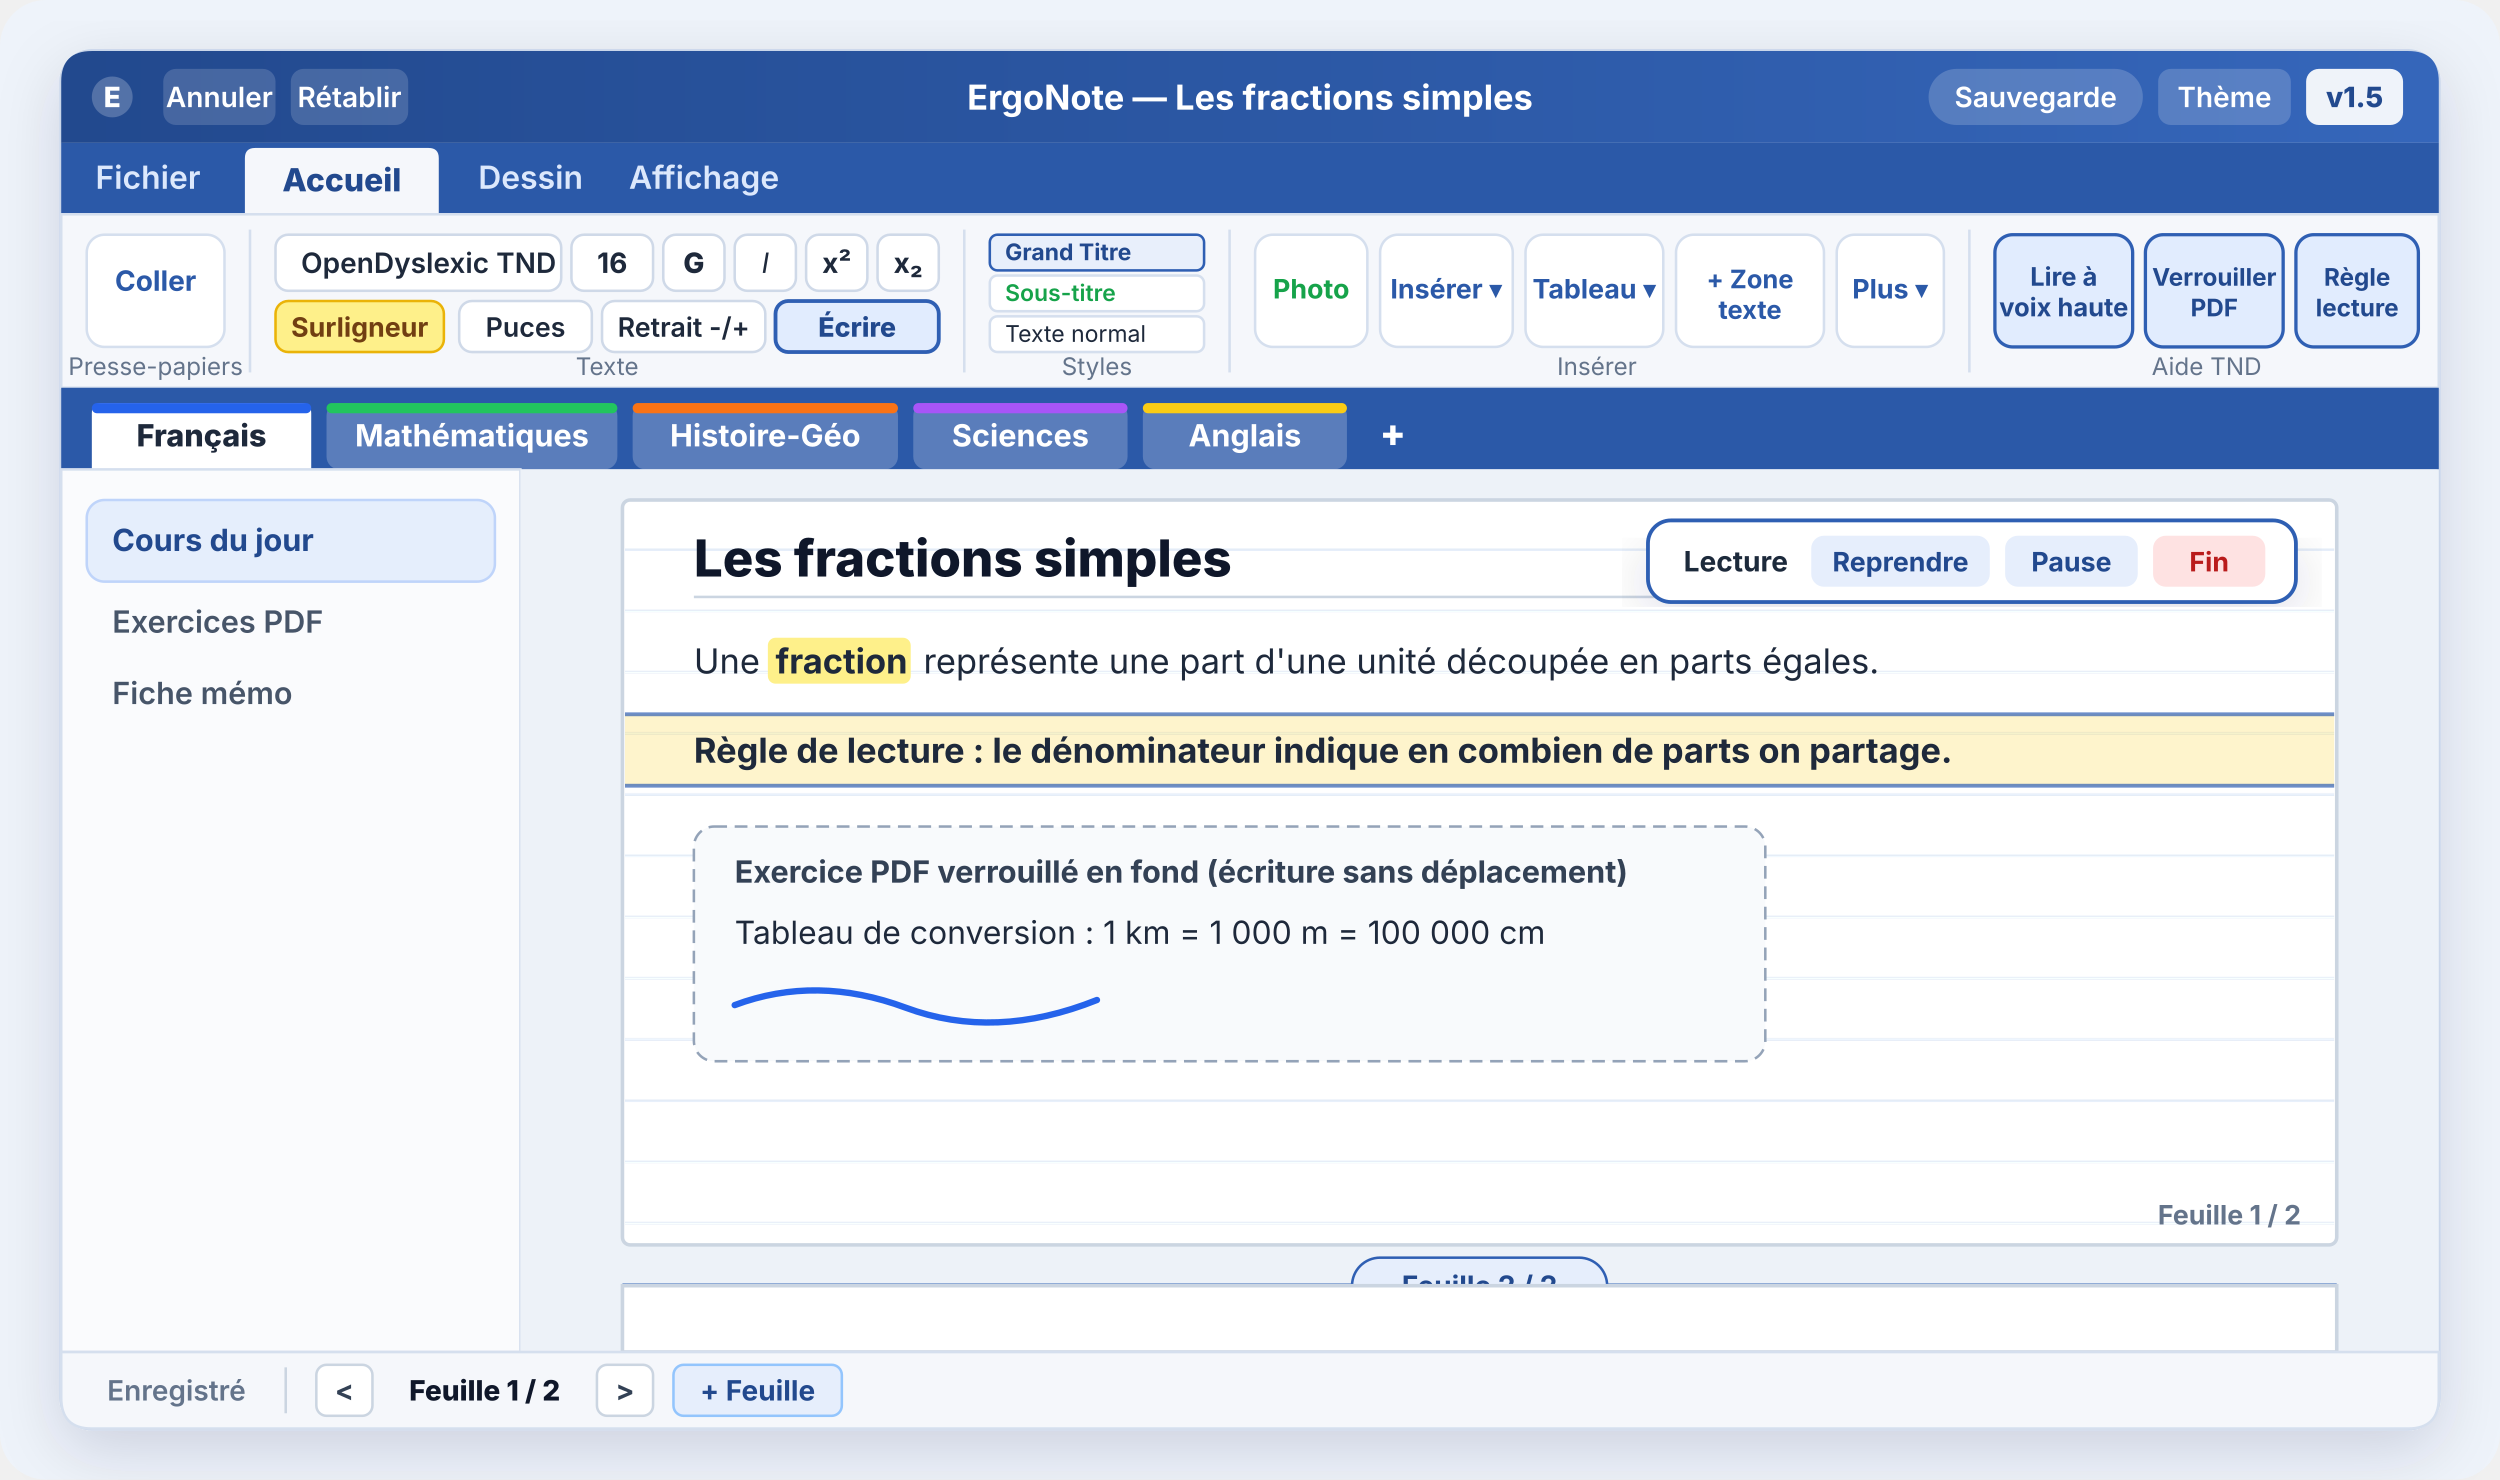
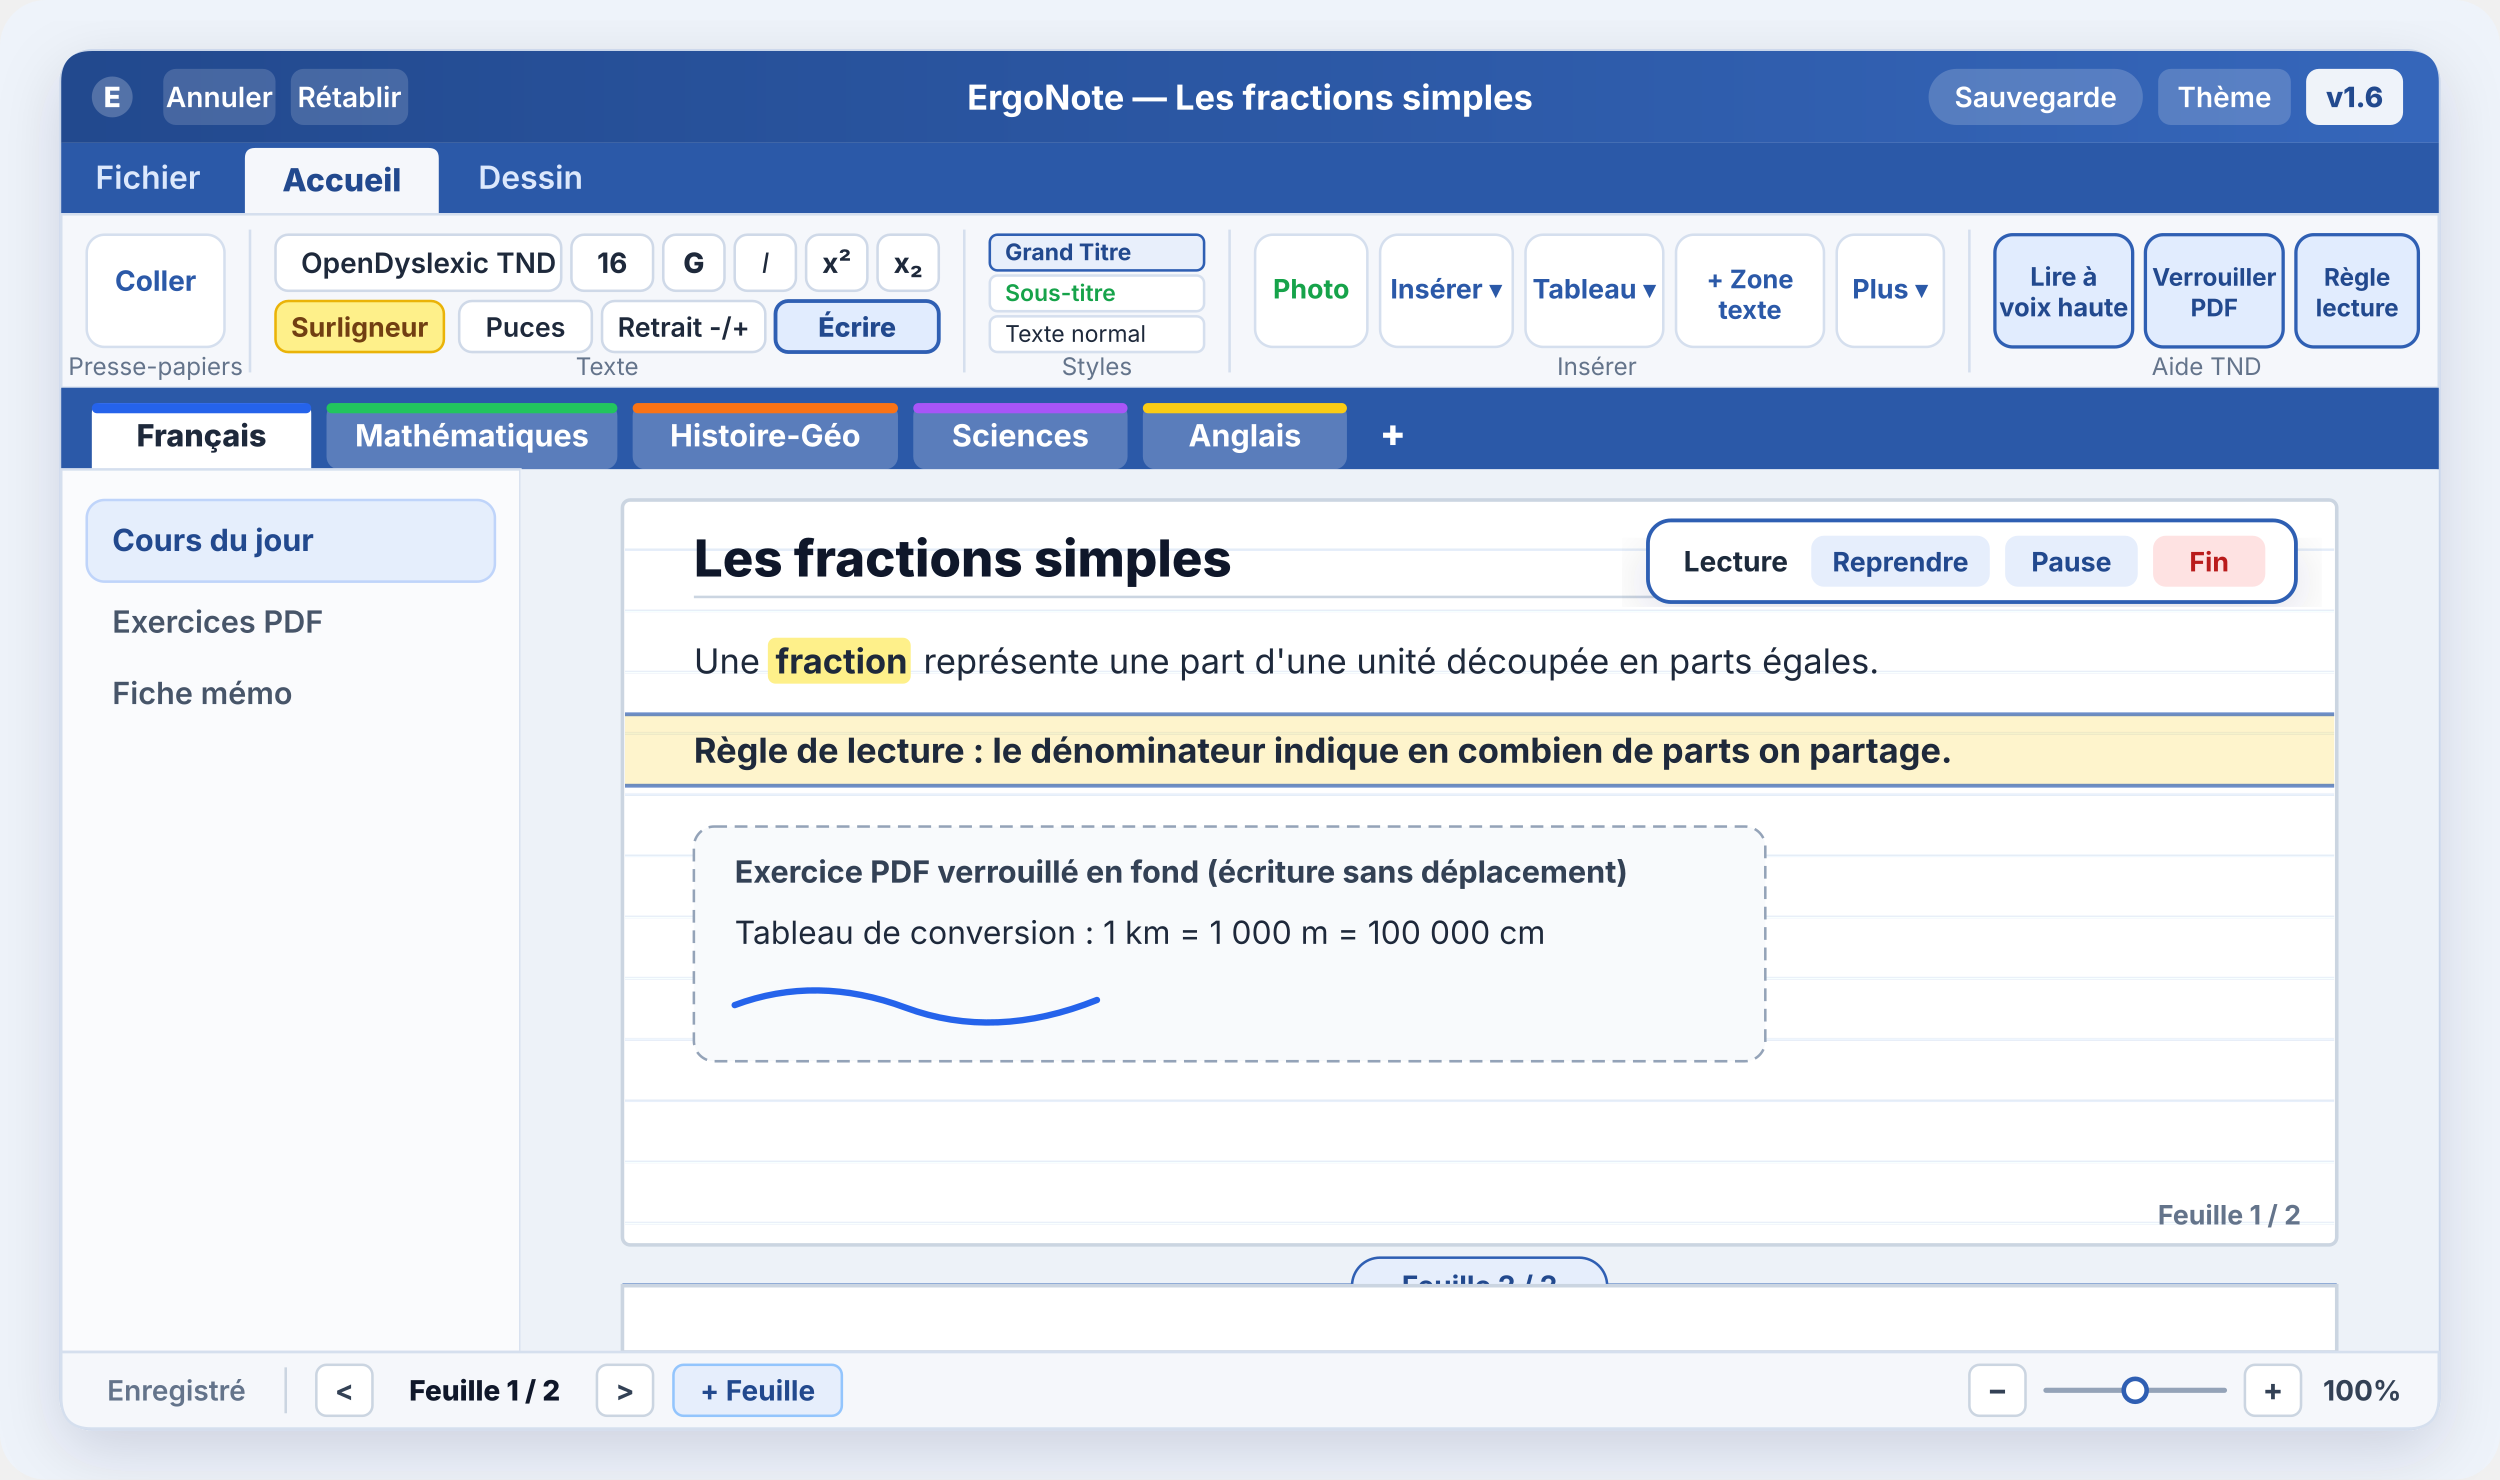
<svg xmlns="http://www.w3.org/2000/svg" viewBox="0 0 980 580" width="980" height="580" font-family="Segoe UI, Inter, Arial, sans-serif">
  <defs>
    <linearGradient id="headerGrad" x1="0%" y1="0%" x2="100%" y2="0%">
      <stop offset="0%" stop-color="#22498E" />
      <stop offset="100%" stop-color="#3566BA" />
    </linearGradient>
    <filter id="shadow" x="-4%" y="-4%" width="108%" height="110%">
      <feDropShadow dx="0" dy="8" stdDeviation="12" flood-color="#142342" flood-opacity="0.14" />
    </filter>
    <pattern id="ruled" width="10" height="24" patternUnits="userSpaceOnUse">
      <line x1="0" y1="23.5" x2="10" y2="23.5" stroke="#E4ECF7" stroke-width="1" />
    </pattern>
  </defs>
  <rect width="980" height="580" rx="18" fill="#EEF3FA" />
  <g filter="url(#shadow)">
    <rect x="24" y="20" width="932" height="540" rx="12" fill="#F5F7FB" stroke="#C9D6EA" stroke-width="1.5" />
  </g>
  <path d="M24 32 Q24 20 36 20 H944 Q956 20 956 32 V56 H24 Z" fill="url(#headerGrad)" />
  <circle cx="44" cy="38" r="8" fill="#FFFFFF" opacity="0.22" />
  <text x="44" y="42" text-anchor="middle" font-size="11" font-weight="800" fill="#FFFFFF">E</text>
  <rect x="64" y="27" width="44" height="22" rx="5" fill="#FFFFFF" opacity="0.16" />
  <text x="86" y="42" text-anchor="middle" font-size="11" font-weight="600" fill="#FFFFFF">Annuler</text>
  <rect x="114" y="27" width="46" height="22" rx="5" fill="#FFFFFF" opacity="0.16" />
  <text x="137" y="42" text-anchor="middle" font-size="11" font-weight="600" fill="#FFFFFF">Rétablir</text>
  <text x="490" y="43" text-anchor="middle" font-size="13.5" font-weight="700" fill="#FFFFFF">ErgoNote — Les fractions simples</text>
  <rect x="756" y="27" width="84" height="22" rx="11" fill="#FFFFFF" opacity="0.18" />
  <text x="798" y="42" text-anchor="middle" font-size="11" font-weight="600" fill="#FFFFFF">Sauvegarde</text>
  <rect x="846" y="27" width="52" height="22" rx="5" fill="#FFFFFF" opacity="0.18" />
  <text x="872" y="42" text-anchor="middle" font-size="11" font-weight="600" fill="#FFFFFF">Thème</text>
  <rect x="904" y="27" width="38" height="22" rx="5" fill="#FFFFFF" opacity="0.92" />
-   <text x="923" y="42" text-anchor="middle" font-size="11" font-weight="800" fill="#22498E">v1.5</text>
+   <text x="923" y="42" text-anchor="middle" font-size="11" font-weight="800" fill="#22498E">v1.6</text>
  <rect x="24" y="56" width="932" height="28" fill="#2B59A8" />
  <text x="58" y="74" text-anchor="middle" font-size="12.5" font-weight="600" fill="#DCE8FC">Fichier</text>
  <path d="M96 84 V62 Q96 58 100 58 H168 Q172 58 172 62 V84 Z" fill="#F5F7FB" />
  <text x="134" y="75" text-anchor="middle" font-size="12.5" font-weight="800" fill="#22498E">Accueil</text>
  <text x="208" y="74" text-anchor="middle" font-size="12.5" font-weight="600" fill="#DCE8FC">Dessin</text>
-   <text x="276" y="74" text-anchor="middle" font-size="12.5" font-weight="600" fill="#DCE8FC">Affichage</text>
  <rect x="24" y="84" width="932" height="68" fill="#F5F7FB" stroke="#D5DFEE" stroke-width="1" />
  <rect x="34" y="92" width="54" height="44" rx="7" fill="#FFFFFF" stroke="#D5DFEE" />
  <text x="61" y="114" text-anchor="middle" font-size="11" font-weight="700" fill="#2B59A8">Coller</text>
  <text x="61" y="147" text-anchor="middle" font-size="9.5" fill="#64748B">Presse-papiers</text>
  <line x1="98" y1="90" x2="98" y2="146" stroke="#D5DFEE" />
  <rect x="108" y="92" width="112" height="22" rx="5" fill="#FFFFFF" stroke="#CFD9E8" />
  <text x="118" y="107" font-size="11" font-weight="600" fill="#1E293B">OpenDyslexic TND</text>
  <rect x="224" y="92" width="32" height="22" rx="5" fill="#FFFFFF" stroke="#CFD9E8" />
  <text x="240" y="107" text-anchor="middle" font-size="11" font-weight="700" fill="#1E293B">16</text>
  <rect x="260" y="92" width="24" height="22" rx="5" fill="#FFFFFF" stroke="#CFD9E8" />
  <text x="272" y="107" text-anchor="middle" font-size="11" font-weight="800" fill="#1E293B">G</text>
  <rect x="288" y="92" width="24" height="22" rx="5" fill="#FFFFFF" stroke="#CFD9E8" />
  <text x="300" y="107" text-anchor="middle" font-size="11" font-style="italic" fill="#1E293B">I</text>
  <rect x="316" y="92" width="24" height="22" rx="5" fill="#FFFFFF" stroke="#CFD9E8" />
  <text x="328" y="107" text-anchor="middle" font-size="11" font-weight="700" fill="#1E293B">x²</text>
  <rect x="344" y="92" width="24" height="22" rx="5" fill="#FFFFFF" stroke="#CFD9E8" />
  <text x="356" y="107" text-anchor="middle" font-size="11" font-weight="700" fill="#1E293B">x₂</text>
  <rect x="108" y="118" width="66" height="20" rx="5" fill="#FEF08A" stroke="#EAB308" />
  <text x="141" y="132" text-anchor="middle" font-size="10.5" font-weight="700" fill="#713F12">Surligneur</text>
  <rect x="180" y="118" width="52" height="20" rx="5" fill="#FFFFFF" stroke="#CFD9E8" />
  <text x="206" y="132" text-anchor="middle" font-size="10.5" font-weight="600" fill="#1E293B">Puces</text>
  <rect x="236" y="118" width="64" height="20" rx="5" fill="#FFFFFF" stroke="#CFD9E8" />
  <text x="268" y="132" text-anchor="middle" font-size="10.5" font-weight="600" fill="#1E293B">Retrait -/+</text>
  <rect x="304" y="118" width="64" height="20" rx="5" fill="#E1ECFE" stroke="#2F5FB3" stroke-width="1.5" />
  <text x="336" y="132" text-anchor="middle" font-size="10.5" font-weight="800" fill="#22498E">Écrire</text>
  <text x="238" y="147" text-anchor="middle" font-size="9.5" fill="#64748B">Texte</text>
  <line x1="378" y1="90" x2="378" y2="146" stroke="#D5DFEE" />
  <rect x="388" y="92" width="84" height="14" rx="3" fill="#E8EFFB" stroke="#2F5FB3" />
  <text x="394" y="102" font-size="9" font-weight="700" fill="#22498E">Grand Titre</text>
  <rect x="388" y="108" width="84" height="14" rx="3" fill="#FFFFFF" stroke="#D5DFEE" />
  <text x="394" y="118" font-size="9" font-weight="600" fill="#16A34A">Sous-titre</text>
  <rect x="388" y="124" width="84" height="14" rx="3" fill="#FFFFFF" stroke="#D5DFEE" />
  <text x="394" y="134" font-size="9" fill="#1E293B">Texte normal</text>
  <text x="430" y="147" text-anchor="middle" font-size="9.5" fill="#64748B">Styles</text>
  <line x1="482" y1="90" x2="482" y2="146" stroke="#D5DFEE" />
  <rect x="492" y="92" width="44" height="44" rx="7" fill="#FFFFFF" stroke="#D5DFEE" />
  <text x="514" y="117" text-anchor="middle" font-size="10.5" font-weight="700" fill="#16A34A">Photo</text>
  <rect x="541" y="92" width="52" height="44" rx="7" fill="#FFFFFF" stroke="#D5DFEE" />
  <text x="567" y="117" text-anchor="middle" font-size="10.5" font-weight="700" fill="#2B59A8">Insérer ▾</text>
  <rect x="598" y="92" width="54" height="44" rx="7" fill="#FFFFFF" stroke="#D5DFEE" />
  <text x="625" y="117" text-anchor="middle" font-size="10.5" font-weight="700" fill="#2B59A8">Tableau ▾</text>
  <rect x="657" y="92" width="58" height="44" rx="7" fill="#FFFFFF" stroke="#D5DFEE" />
  <text x="686" y="113" text-anchor="middle" font-size="10" font-weight="700" fill="#2B59A8">+ Zone</text>
  <text x="686" y="125" text-anchor="middle" font-size="10" font-weight="700" fill="#2B59A8">texte</text>
  <rect x="720" y="92" width="42" height="44" rx="7" fill="#FFFFFF" stroke="#D5DFEE" />
  <text x="741" y="117" text-anchor="middle" font-size="10.5" font-weight="700" fill="#2B59A8">Plus ▾</text>
  <text x="626" y="147" text-anchor="middle" font-size="9.5" fill="#64748B">Insérer</text>
  <line x1="772" y1="90" x2="772" y2="146" stroke="#D5DFEE" />
  <rect x="782" y="92" width="54" height="44" rx="7" fill="#E1ECFE" stroke="#2F5FB3" stroke-width="1.3" />
  <text x="809" y="112" text-anchor="middle" font-size="10" font-weight="700" fill="#22498E">Lire à</text>
  <text x="809" y="124" text-anchor="middle" font-size="10" font-weight="700" fill="#22498E">voix haute</text>
  <rect x="841" y="92" width="54" height="44" rx="7" fill="#E1ECFE" stroke="#2F5FB3" stroke-width="1.3" />
  <text x="868" y="112" text-anchor="middle" font-size="9.5" font-weight="700" fill="#22498E">Verrouiller</text>
  <text x="868" y="124" text-anchor="middle" font-size="9.5" font-weight="700" fill="#22498E">PDF</text>
  <rect x="900" y="92" width="48" height="44" rx="7" fill="#E1ECFE" stroke="#2F5FB3" stroke-width="1.3" />
  <text x="924" y="112" text-anchor="middle" font-size="9.5" font-weight="700" fill="#22498E">Règle</text>
  <text x="924" y="124" text-anchor="middle" font-size="9.5" font-weight="700" fill="#22498E">lecture</text>
  <text x="865" y="147" text-anchor="middle" font-size="9.5" fill="#64748B">Aide TND</text>
  <rect x="24" y="152" width="932" height="32" fill="#2B59A8" />
  <path d="M36 184 V162 Q36 158 40 158 H118 Q122 158 122 162 V184 Z" fill="#FFFFFF" />
  <rect x="36" y="158" width="86" height="4" rx="2" fill="#2563EB" />
  <text x="79" y="175" text-anchor="middle" font-size="12" font-weight="800" fill="#1E293B">Français</text>
  <rect x="128" y="158" width="114" height="26" rx="5" fill="#FFFFFF" opacity="0.22" />
  <rect x="128" y="158" width="114" height="4" rx="2" fill="#22C55E" />
  <text x="185" y="175" text-anchor="middle" font-size="12" font-weight="700" fill="#FFFFFF">Mathématiques</text>
  <rect x="248" y="158" width="104" height="26" rx="5" fill="#FFFFFF" opacity="0.22" />
  <rect x="248" y="158" width="104" height="4" rx="2" fill="#F97316" />
  <text x="300" y="175" text-anchor="middle" font-size="12" font-weight="700" fill="#FFFFFF">Histoire-Géo</text>
  <rect x="358" y="158" width="84" height="26" rx="5" fill="#FFFFFF" opacity="0.22" />
  <rect x="358" y="158" width="84" height="4" rx="2" fill="#A855F7" />
  <text x="400" y="175" text-anchor="middle" font-size="12" font-weight="700" fill="#FFFFFF">Sciences</text>
  <rect x="448" y="158" width="80" height="26" rx="5" fill="#FFFFFF" opacity="0.22" />
  <rect x="448" y="158" width="80" height="4" rx="2" fill="#FACC15" />
  <text x="488" y="175" text-anchor="middle" font-size="12" font-weight="700" fill="#FFFFFF">Anglais</text>
  <text x="546" y="175" text-anchor="middle" font-size="15" font-weight="800" fill="#FFFFFF">+</text>
  <rect x="24" y="184" width="180" height="346" fill="#FAFBFD" stroke="#D5DFEE" />
  <rect x="34" y="196" width="160" height="32" rx="7" fill="#E5EEFC" stroke="#BFD4FA" />
  <text x="44" y="216" font-size="12" font-weight="700" fill="#22498E">Cours du jour</text>
  <text x="44" y="248" font-size="12" font-weight="600" fill="#475569">Exercices PDF</text>
  <text x="44" y="276" font-size="12" font-weight="600" fill="#475569">Fiche mémo</text>
  <rect x="204" y="184" width="752" height="346" fill="#EDF2F8" />
  <rect x="244" y="196" width="672" height="292" rx="3" fill="#FFFFFF" stroke="#CBD5E1" stroke-width="1.4" />
  <rect x="245" y="197" width="670" height="290" fill="url(#ruled)" />
  <text x="272" y="226" font-size="20" font-weight="800" fill="#0F172A">Les fractions simples</text>
  <line x1="272" y1="234" x2="880" y2="234" stroke="#CBD5E1" stroke-width="1" />
  <text x="272" y="264" font-size="13.5" fill="#1E293B">Une</text>
  <rect x="301" y="250" width="56" height="18" rx="3" fill="#FEF08A" />
  <text x="304" y="264" font-size="13.5" font-weight="700" fill="#1E293B">fraction</text>
  <text x="362" y="264" font-size="13.5" fill="#1E293B">représente une part d'une unité découpée en parts égales.</text>
  <rect x="245" y="280" width="670" height="28" fill="#FACC15" opacity="0.22" />
  <line x1="245" y1="280" x2="915" y2="280" stroke="#2F5FB3" stroke-opacity="0.7" stroke-width="1.5" />
  <line x1="245" y1="308" x2="915" y2="308" stroke="#2F5FB3" stroke-opacity="0.7" stroke-width="1.5" />
  <text x="272" y="299" font-size="13.5" font-weight="700" fill="#1E293B">Règle de lecture : le dénominateur indique en combien de parts on partage.</text>
  <rect x="272" y="324" width="420" height="92" rx="8" fill="#F8FAFC" stroke="#94A3B8" stroke-dasharray="5 3" />
  <text x="288" y="346" font-size="12" font-weight="700" fill="#334155">Exercice PDF verrouillé en fond (écriture sans déplacement)</text>
  <text x="288" y="370" font-size="12.5" fill="#1E293B">Tableau de conversion : 1 km = 1 000 m = 100 000 cm</text>
  <path d="M 288 394 Q 320 382 355 395 T 430 392" stroke="#2563EB" stroke-width="2.5" fill="none" stroke-linecap="round" />
  <text x="902" y="480" text-anchor="end" font-size="10.5" font-weight="700" fill="#64748B">Feuille 1 / 2</text>
  <line x1="244" y1="504" x2="916" y2="504" stroke="#2F5FB3" stroke-width="2" stroke-opacity="0.6" />
  <rect x="530" y="493" width="100" height="22" rx="11" fill="#E6EEFC" stroke="#2F5FB3" />
  <text x="580" y="508" text-anchor="middle" font-size="11" font-weight="700" fill="#22498E">Feuille 2 / 2</text>
  <rect x="244" y="504" width="672" height="26" fill="#FFFFFF" stroke="#CBD5E1" stroke-width="1.4" />
  <g filter="url(#shadow)">
    <rect x="646" y="204" width="254" height="32" rx="9" fill="#FFFFFF" stroke="#2F5FB3" stroke-width="1.5" />
    <text x="660" y="224" font-size="11" font-weight="700" fill="#1E293B">Lecture</text>
    <rect x="710" y="210" width="70" height="20" rx="5" fill="#E6EEFC" />
    <text x="745" y="224" text-anchor="middle" font-size="10.5" font-weight="700" fill="#22498E">Reprendre</text>
    <rect x="786" y="210" width="52" height="20" rx="5" fill="#E6EEFC" />
    <text x="812" y="224" text-anchor="middle" font-size="10.5" font-weight="700" fill="#22498E">Pause</text>
    <rect x="844" y="210" width="44" height="20" rx="5" fill="#FEE2E2" />
    <text x="866" y="224" text-anchor="middle" font-size="10.5" font-weight="700" fill="#B91C1C">Fin</text>
  </g>
  <path d="M24 530 H956 V548 Q956 560 944 560 H36 Q24 560 24 548 Z" fill="#F5F7FB" stroke="#D5DFEE" />
  <text x="42" y="549" font-size="11" font-weight="600" fill="#64748B">Enregistré</text>
  <line x1="112" y1="536" x2="112" y2="554" stroke="#CBD5E1" />
  <rect x="124" y="535" width="22" height="20" rx="4" fill="#FFFFFF" stroke="#CBD5E1" />
  <text x="135" y="549" text-anchor="middle" font-size="11" font-weight="700" fill="#334155">&lt;</text>
  <text x="190" y="549" text-anchor="middle" font-size="11" font-weight="800" fill="#0F172A">Feuille 1 / 2</text>
  <rect x="234" y="535" width="22" height="20" rx="4" fill="#FFFFFF" stroke="#CBD5E1" />
  <text x="245" y="549" text-anchor="middle" font-size="11" font-weight="700" fill="#334155">&gt;</text>
  <rect x="264" y="535" width="66" height="20" rx="4" fill="#E6EEFC" stroke="#93C5FD" />
  <text x="297" y="549" text-anchor="middle" font-size="11" font-weight="700" fill="#22498E">+ Feuille</text>
+   <rect x="772" y="535" width="22" height="20" rx="4" fill="#FFFFFF" stroke="#CBD5E1" />
+   <text x="783" y="549" text-anchor="middle" font-size="12" font-weight="700" fill="#334155">−</text>
+   <line x1="802" y1="545" x2="872" y2="545" stroke="#94A3B8" stroke-width="2" stroke-linecap="round" />
+   <circle cx="837" cy="545" r="4.5" fill="#FFFFFF" stroke="#2F5FB3" stroke-width="1.8" />
+   <rect x="880" y="535" width="22" height="20" rx="4" fill="#FFFFFF" stroke="#CBD5E1" />
+   <text x="891" y="549" text-anchor="middle" font-size="12" font-weight="700" fill="#334155">+</text>
+   <text x="926" y="549" text-anchor="middle" font-size="11" font-weight="700" fill="#334155">100%</text>
</svg>
